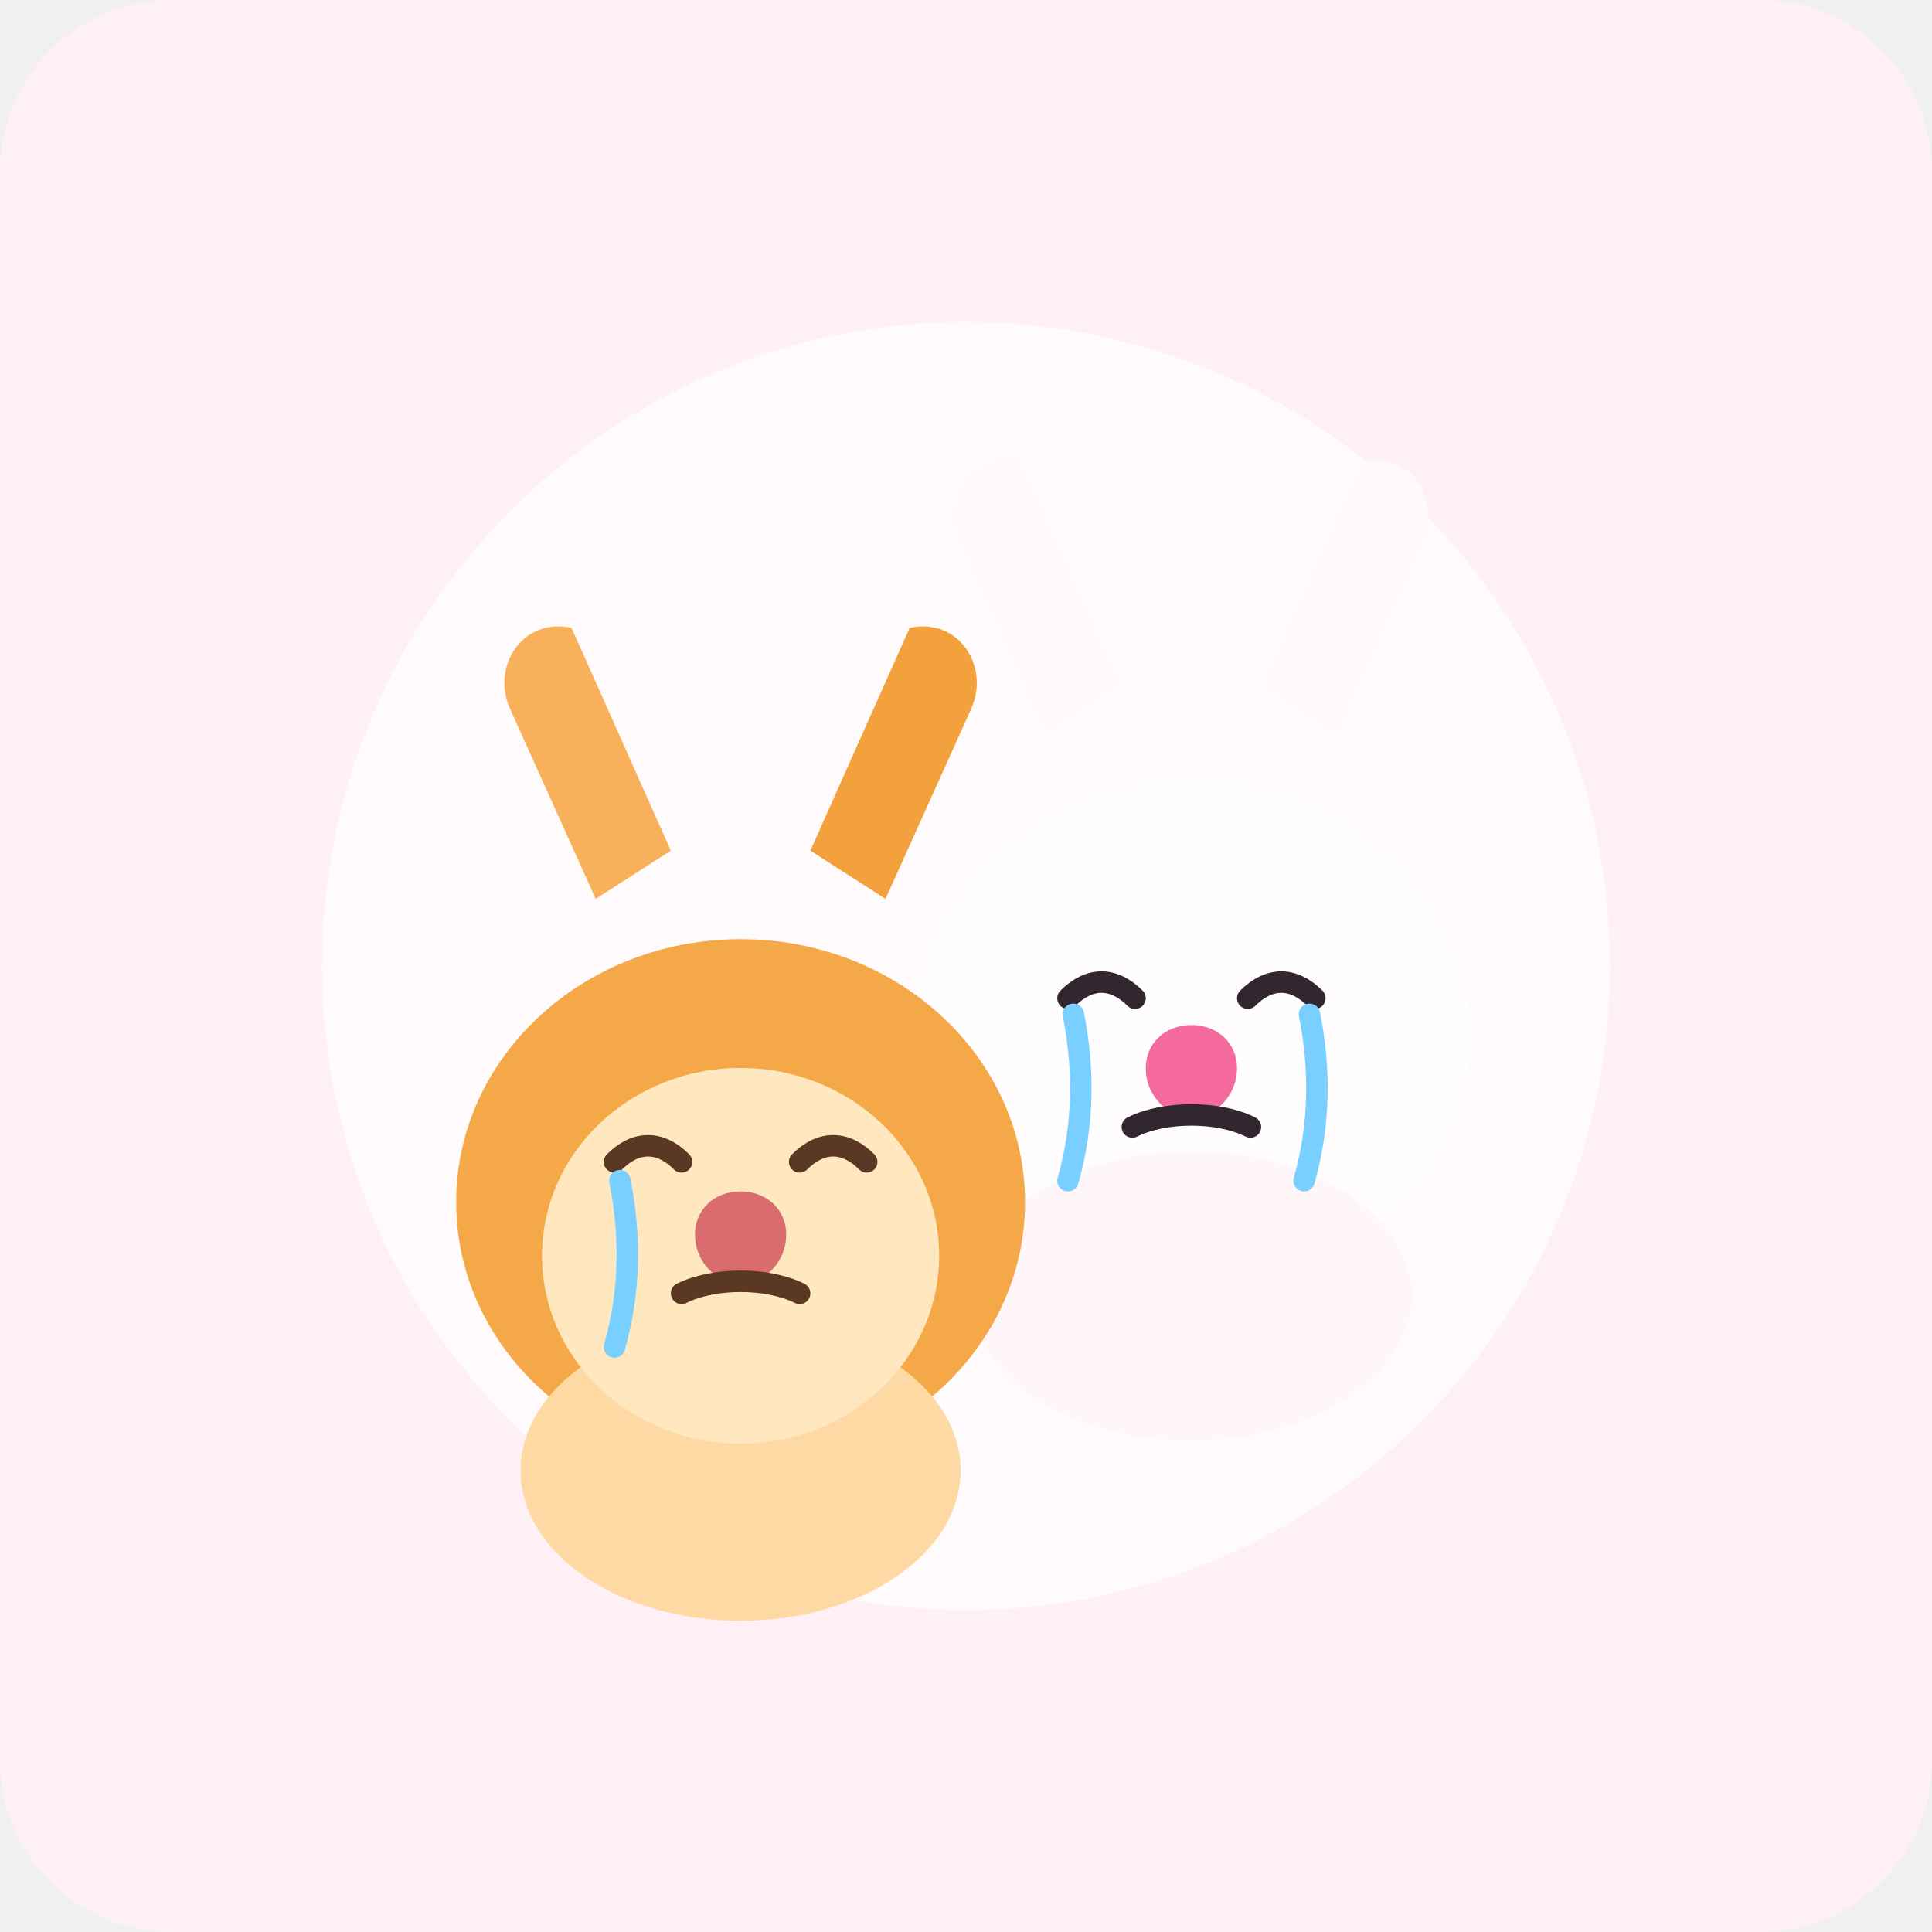
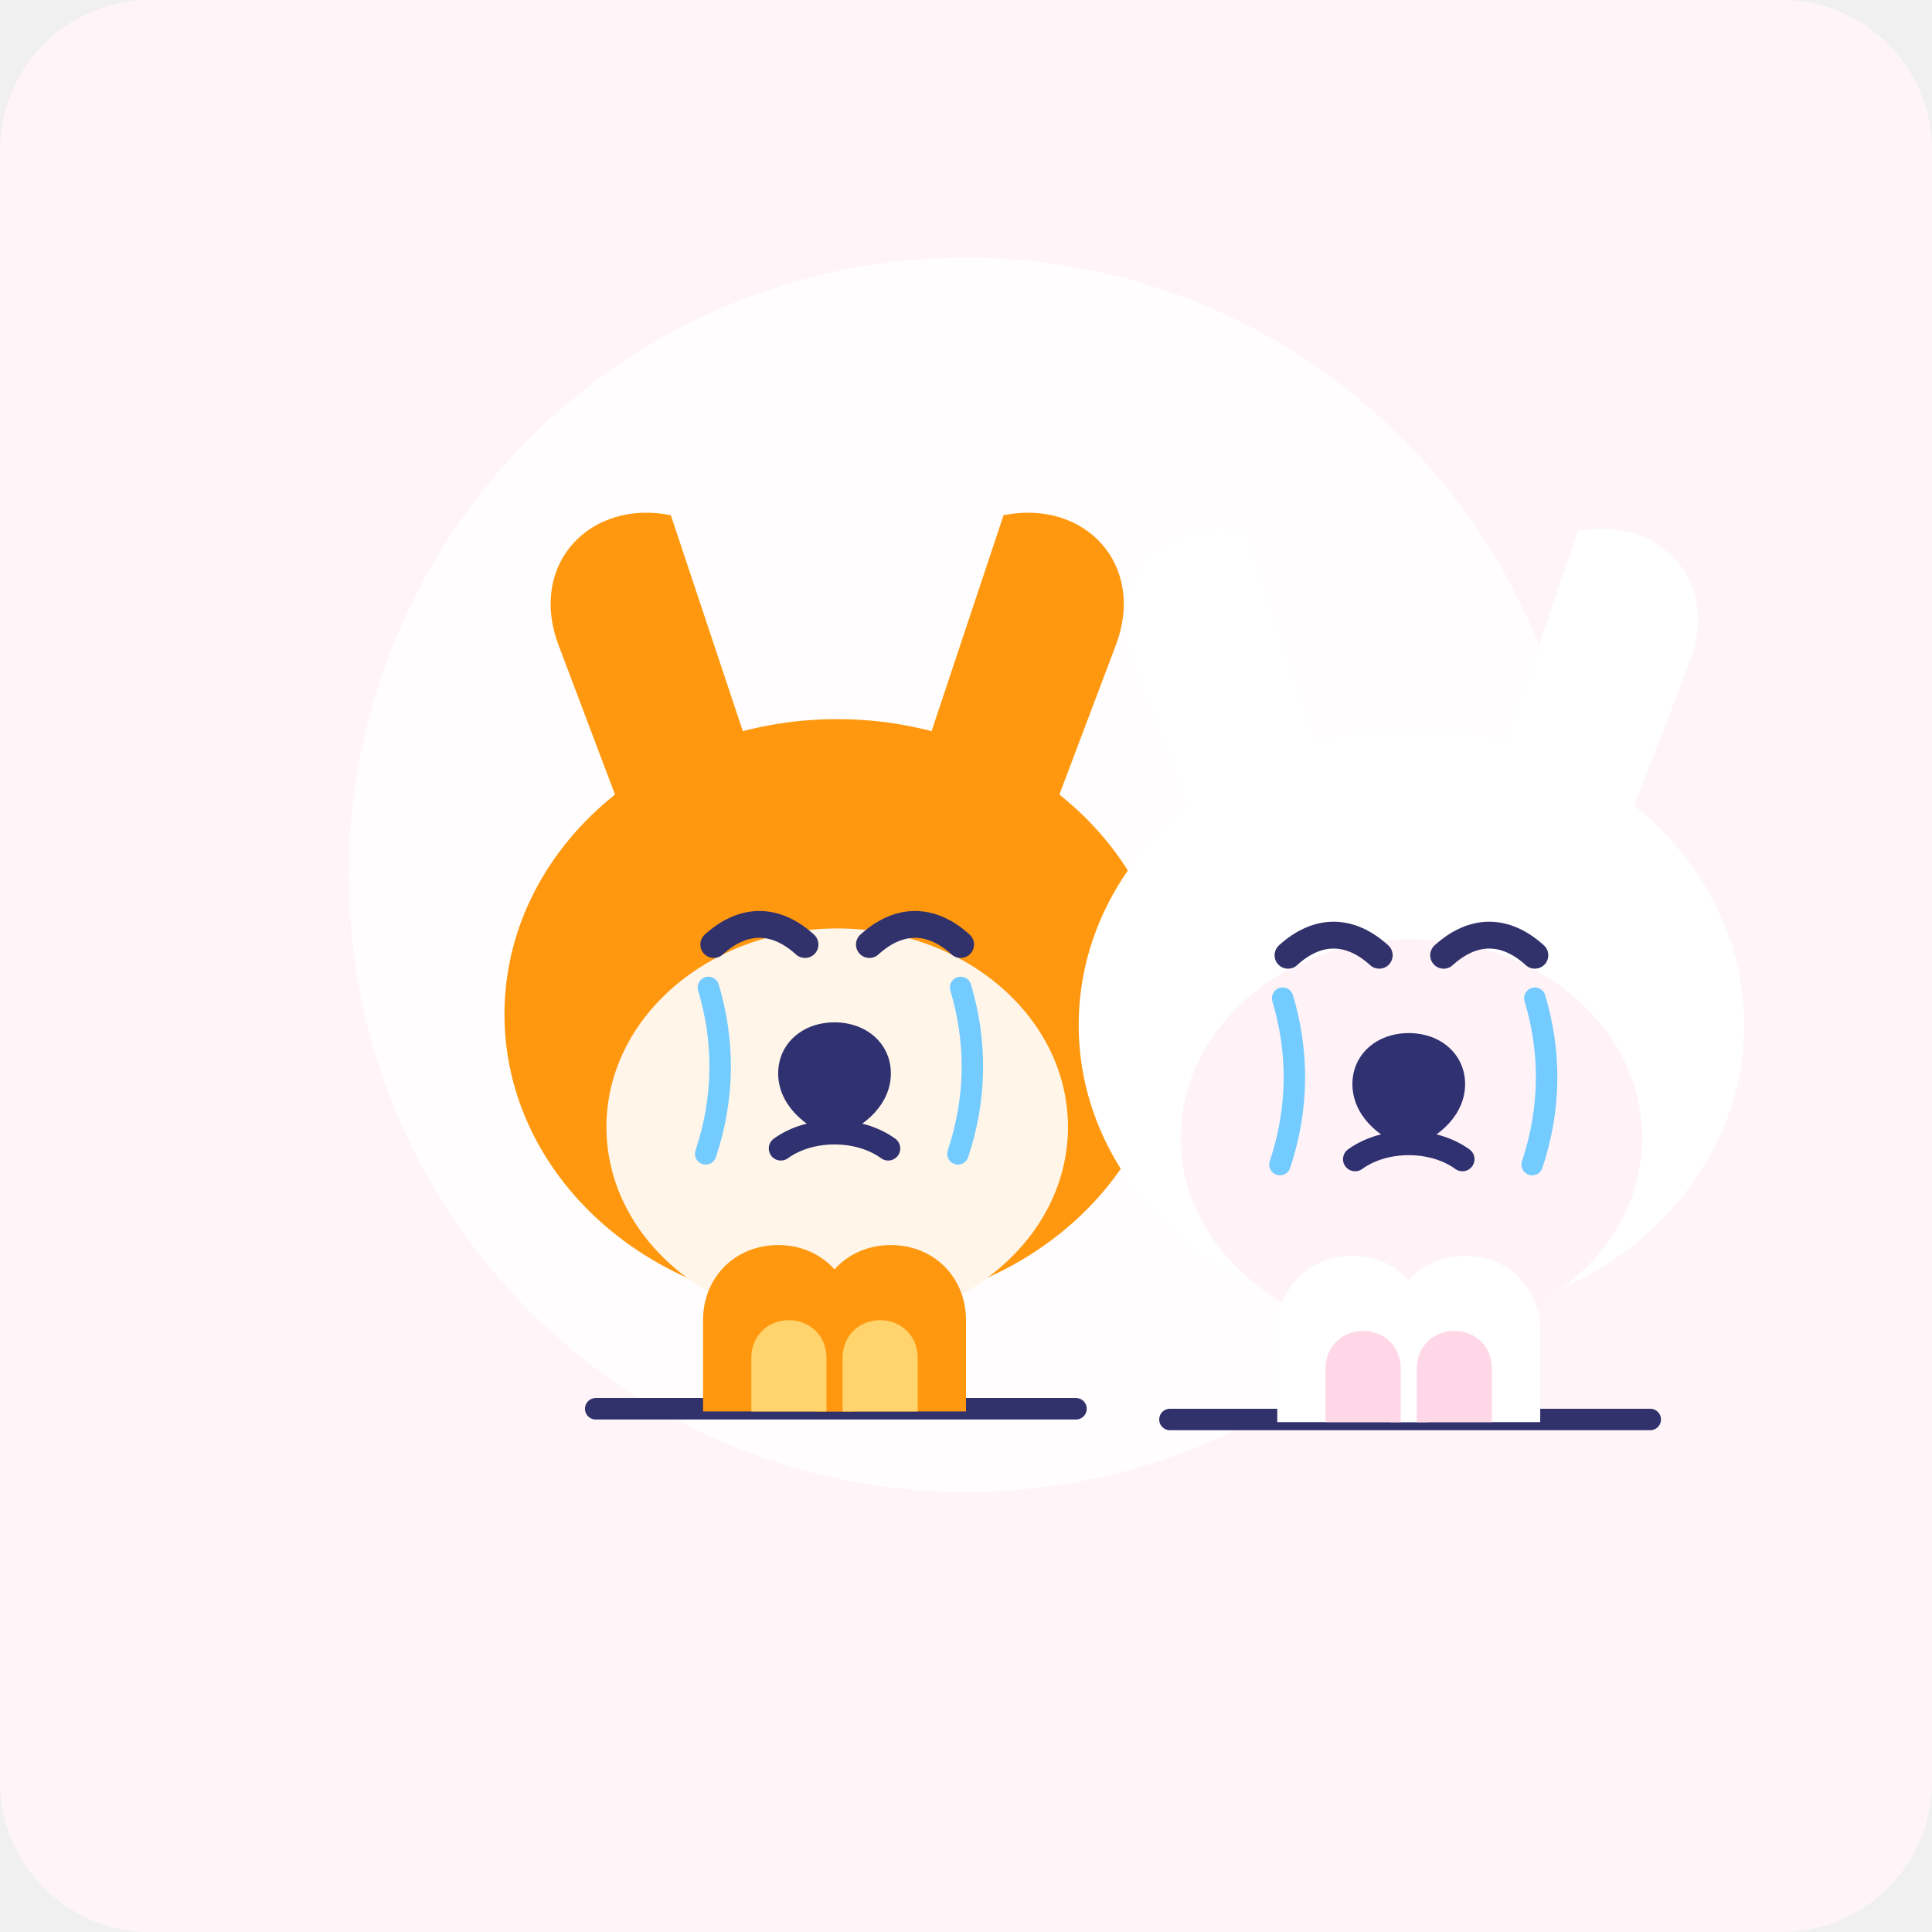
<svg xmlns="http://www.w3.org/2000/svg" width="720" height="720" viewBox="0 0 720 720" fill="none">
-   <rect width="720" height="720" rx="64" fill="#FFF0F6" />
-   <circle cx="360" cy="360" r="240" fill="#FFFFFF" fill-opacity="0.76" />
-   <g transform="translate(102 126)">
-     <g transform="translate(214 48)">
-       <path d="M74 99L42 28C35 12 46 -6 64 -2L101 81L74 99Z" fill="#FFF9FC" />
-       <path d="M182 99L214 28C221 12 210 -6 192 -2L155 81L182 99Z" fill="#FFF9FC" />
-       <ellipse cx="128" cy="212" rx="104" ry="96" fill="#FFFDFE" />
-       <ellipse cx="128" cy="309" rx="82" ry="54" fill="#FFF6FA" />
-       <path d="M82 198C90 190 99 190 107 198" stroke="#32272E" stroke-width="8" stroke-linecap="round" />
-       <path d="M149 198C157 190 166 190 174 198" stroke="#32272E" stroke-width="8" stroke-linecap="round" />
-       <path d="M128 208C138 208 145 215 145 224C145 234 138 241 128 244C118 241 111 234 111 224C111 215 118 208 128 208Z" fill="#F56A9D" />
-       <path d="M106 246C118 240 138 240 150 246" stroke="#32272E" stroke-width="8" stroke-linecap="round" />
-       <path d="M84 204C88 224 88 245 82 266" stroke="#79CFFF" stroke-width="8" stroke-linecap="round" />
-       <path d="M172 204C176 224 176 245 170 266" stroke="#79CFFF" stroke-width="8" stroke-linecap="round" />
+   <rect width="720" height="720" rx="56" fill="#FFF5F8" />
+   <circle cx="360" cy="326" r="230" fill="#FFFFFF" fill-opacity="0.76" />
+   <g transform="translate(86 98)">
+     <g transform="translate(34 64)">
+       <path d="M122 168L88 78C77 48 100 24 130 30L170 150L122 168Z" fill="#FF980F" />
+       <path d="M262 168L296 78C307 48 284 24 254 30L214 150L262 168Z" fill="#FF980F" />
+       <ellipse cx="192" cy="216" rx="124" ry="110" fill="#FF980F" />
+       <ellipse cx="192" cy="258" rx="86" ry="74" fill="#FFF5E9" />
+       <path d="M146 190C157 180 169 180 180 190" stroke="#31316C" stroke-width="10" stroke-linecap="round" />
+       <path d="M204 190C215 180 227 180 238 190" stroke="#31316C" stroke-width="10" stroke-linecap="round" />
+       <path d="M191 219C203 219 212 227 212 238C212 249 203 258 191 262C179 258 170 249 170 238C170 227 179 219 191 219Z" fill="#2F3170" />
+       <path d="M171 266C182 258 200 258 211 266" stroke="#2F3170" stroke-width="9" stroke-linecap="round" />
+       <path d="M144 206C150 226 150 247 143 268" stroke="#74CBFF" stroke-width="8" stroke-linecap="round" />
+       <path d="M238 206C244 226 244 247 237 268" stroke="#74CBFF" stroke-width="8" stroke-linecap="round" />
+       <path d="M102 363H281" stroke="#31316C" stroke-width="8" stroke-linecap="round" />
+       <path d="M142 330C142 314 154 302 170 302C186 302 198 314 198 330V364H142V330Z" fill="#FF980F" />
+       <path d="M184 330C184 314 196 302 212 302C228 302 240 314 240 330V364H184V330Z" fill="#FF980F" />
+       <path d="M160 344C160 336 166 330 174 330C182 330 188 336 188 344V364H160V344Z" fill="#FFD46D" />
+       <path d="M194 344C194 336 200 330 208 330C216 330 222 336 222 344V364H194V344Z" fill="#FFD46D" />
    </g>
-     <g transform="translate(44 108)">
-       <path d="M76 101L44 30C37 14 49 -4 67 0L104 83L76 101Z" fill="#F8B15A" />
-       <path d="M184 101L216 30C223 14 211 -4 193 0L156 83L184 101Z" fill="#F3A13D" />
-       <ellipse cx="130" cy="214" rx="106" ry="98" fill="#F5A847" />
-       <ellipse cx="130" cy="314" rx="82" ry="56" fill="#FFD9A3" />
-       <ellipse cx="130" cy="234" rx="74" ry="70" fill="#FFE7BF" />
-       <path d="M83 199C91 191 100 191 108 199" stroke="#5B3823" stroke-width="8" stroke-linecap="round" />
-       <path d="M152 199C160 191 169 191 177 199" stroke="#5B3823" stroke-width="8" stroke-linecap="round" />
-       <path d="M130 210C140 210 147 217 147 226C147 236 140 243 130 246C120 243 113 236 113 226C113 217 120 210 130 210Z" fill="#D96C6C" />
-       <path d="M108 248C120 242 140 242 152 248" stroke="#5B3823" stroke-width="8" stroke-linecap="round" />
-       <path d="M85 206C89 226 89 247 83 268" stroke="#79CFFF" stroke-width="8" stroke-linecap="round" />
+     <g transform="translate(252 68)">
+       <path d="M118 168L84 80C73 50 96 26 126 32L166 150L118 168Z" fill="#FFFFFF" />
+       <path d="M258 168L292 80C303 50 280 26 250 32L210 150L258 168Z" fill="#FFFFFF" />
+       <ellipse cx="188" cy="216" rx="124" ry="110" fill="#FFFFFF" />
+       <ellipse cx="188" cy="258" rx="86" ry="74" fill="#FFF3F7" />
+       <path d="M142 190C153 180 165 180 176 190" stroke="#31316C" stroke-width="10" stroke-linecap="round" />
+       <path d="M200 190C211 180 223 180 234 190" stroke="#31316C" stroke-width="10" stroke-linecap="round" />
+       <path d="M187 219C199 219 208 227 208 238C208 249 199 258 187 262C175 258 166 249 166 238C166 227 175 219 187 219Z" fill="#2F3170" />
+       <path d="M167 266C178 258 196 258 207 266" stroke="#2F3170" stroke-width="9" stroke-linecap="round" />
+       <path d="M140 206C146 226 146 247 139 268" stroke="#74CBFF" stroke-width="8" stroke-linecap="round" />
+       <path d="M234 206C240 226 240 247 233 268" stroke="#74CBFF" stroke-width="8" stroke-linecap="round" />
+       <path d="M98 363H277" stroke="#31316C" stroke-width="8" stroke-linecap="round" />
+       <path d="M138 330C138 314 150 302 166 302C182 302 194 314 194 330V364H138V330Z" fill="#FFFFFF" />
+       <path d="M180 330C180 314 192 302 208 302C224 302 236 314 236 330V364H180V330Z" fill="#FFFFFF" />
+       <path d="M156 344C156 336 162 330 170 330C178 330 184 336 184 344V364H156V344Z" fill="#FFD7E7" />
+       <path d="M190 344C190 336 196 330 204 330C212 330 218 336 218 344V364H190V344Z" fill="#FFD7E7" />
    </g>
  </g>
</svg>
